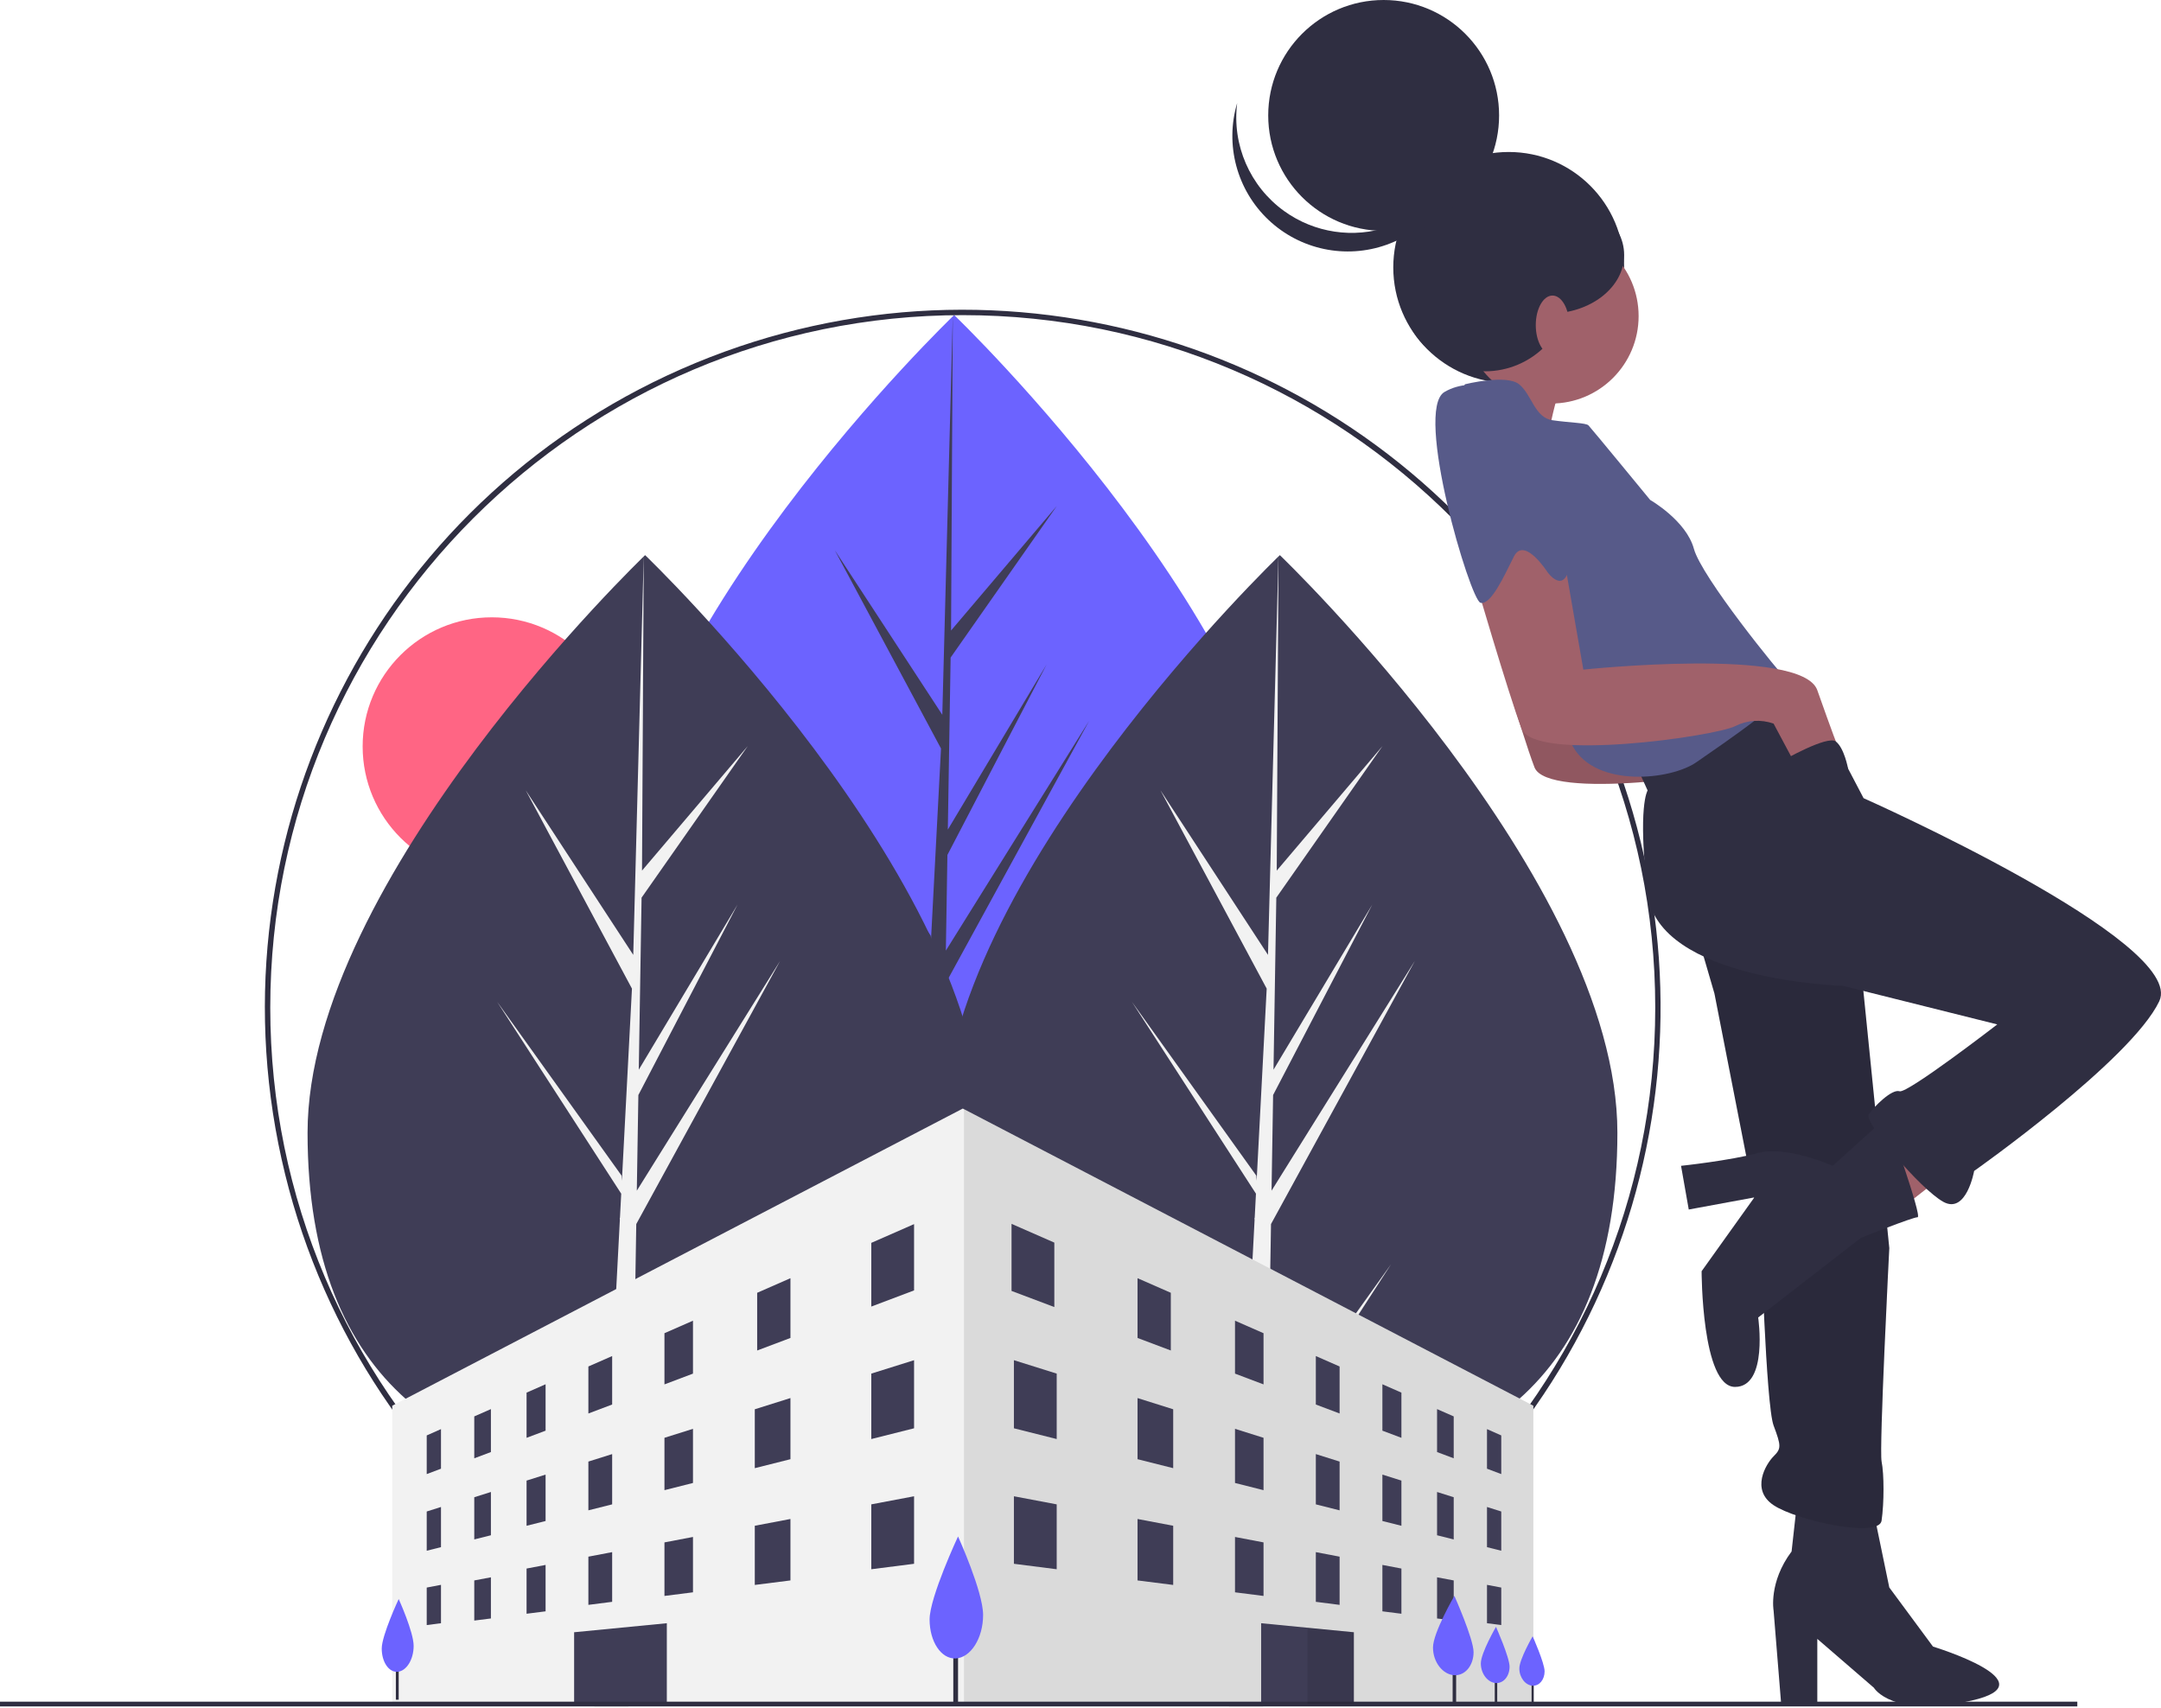
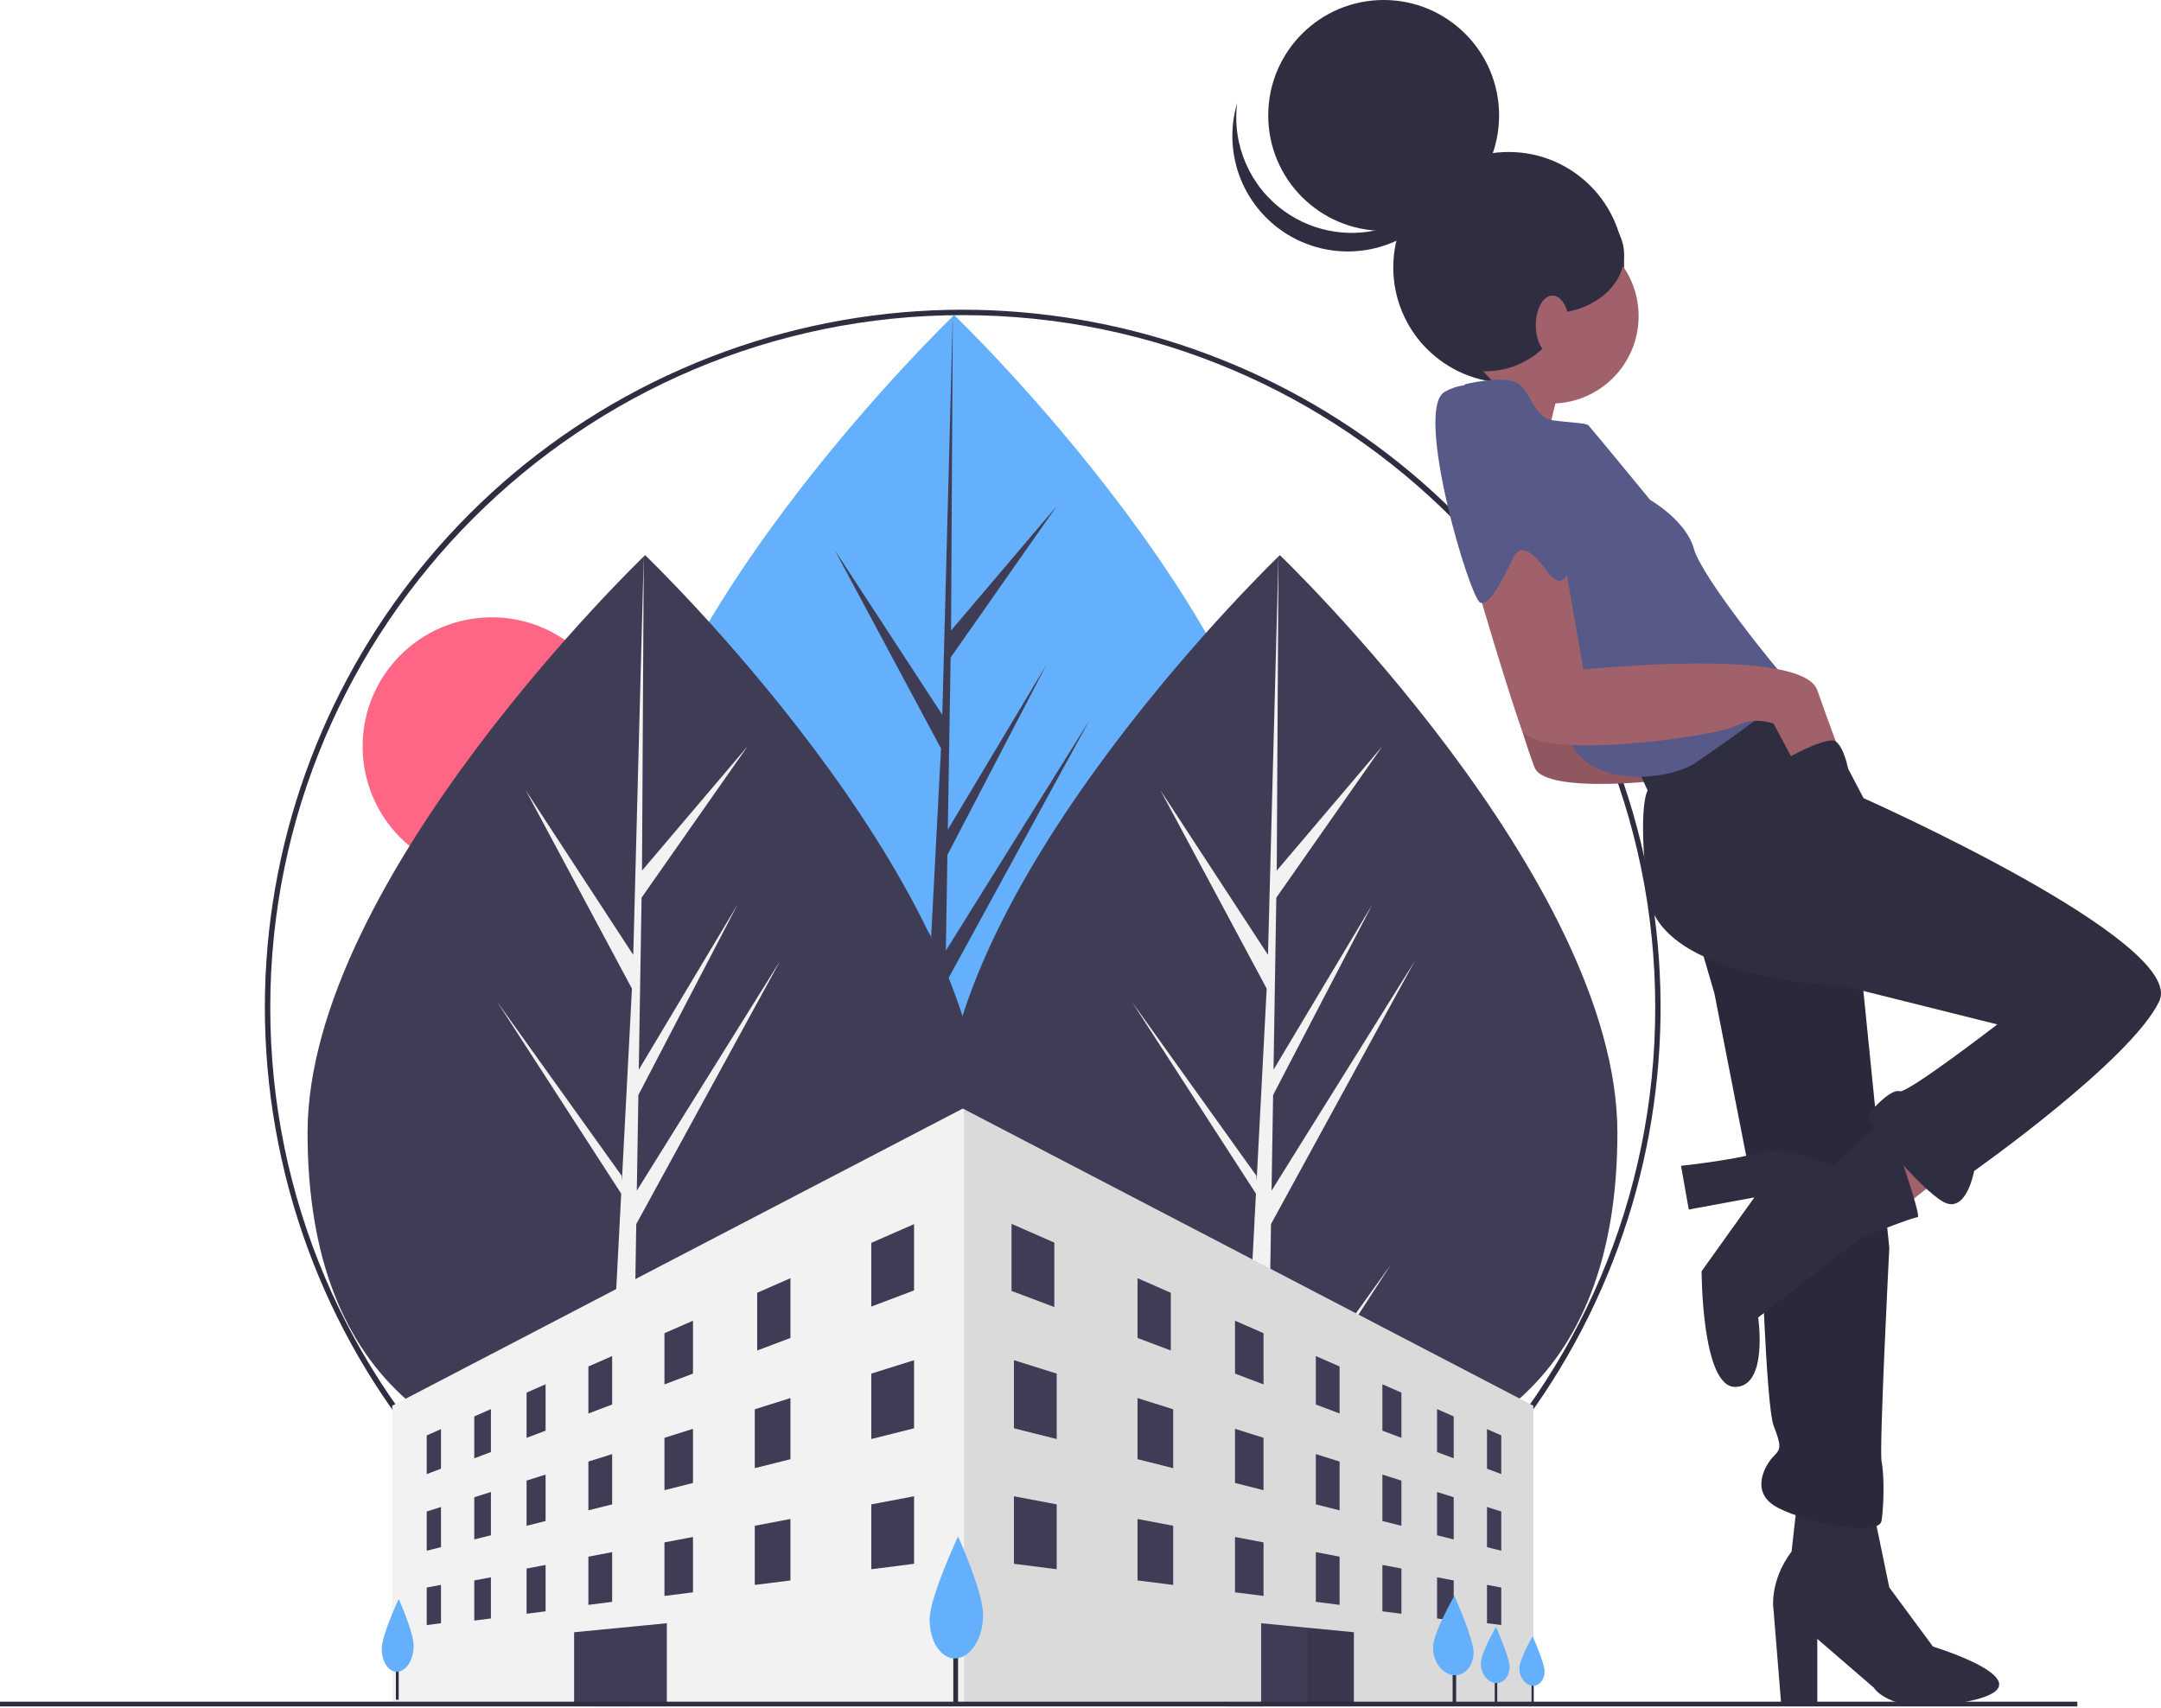
<svg xmlns="http://www.w3.org/2000/svg" data-name="Layer 1" width="921.176" height="727.902" viewBox="0 0 921.176 727.902">
  <circle cx="209.629" cy="318.196" r="55.042" fill="#ff6584" />
-   <path d="M690.032,466.567c0,108.364-64.421,146.201-143.888,146.201S402.255,574.931,402.255,466.567,546.144,220.346,546.144,220.346,690.032,358.202,690.032,466.567Z" transform="translate(-139.4121 -86.04886)" fill="#6c63ff" />
+   <path d="M690.032,466.567c0,108.364-64.421,146.201-143.888,146.201S402.255,574.931,402.255,466.567,546.144,220.346,546.144,220.346,690.032,358.202,690.032,466.567Z" transform="translate(-139.4121 -86.04886)" fill="#64b0fd" />
  <polygon points="401.49 510.143 402.963 419.451 464.292 307.253 403.194 405.225 403.857 364.446 446.124 283.272 404.032 353.655 404.032 353.655 405.224 280.313 450.485 215.688 405.411 268.78 406.155 134.297 401.477 312.328 401.862 304.984 355.844 234.547 401.124 319.082 396.836 400.993 396.708 398.819 343.659 324.694 396.548 406.499 396.011 416.743 395.915 416.897 395.959 417.738 385.081 625.552 399.615 625.552 401.359 518.212 454.118 436.607 401.49 510.143" fill="#3f3d56" />
  <path d="M828.864,568.917c0,108.364-64.421,146.201-143.888,146.201S541.088,677.282,541.088,568.917,684.976,322.696,684.976,322.696,828.864,460.553,828.864,568.917Z" transform="translate(-139.4121 -86.04886)" fill="#3f3d56" />
  <polygon points="540.322 612.493 541.796 521.802 603.124 409.604 542.027 507.575 542.689 466.797 584.957 385.623 542.864 456.005 542.864 456.006 544.056 382.663 589.317 318.039 544.243 371.131 544.988 236.647 540.309 414.679 540.694 407.335 494.676 336.898 539.956 421.433 535.668 503.343 535.54 501.169 482.491 427.045 535.38 508.85 534.844 519.094 534.747 519.248 534.791 520.089 523.913 727.902 538.447 727.902 540.191 620.562 592.95 538.958 540.322 612.493" fill="#f2f2f2" />
  <path d="M558.293,568.917c0,108.364-64.421,146.201-143.888,146.201S270.517,677.282,270.517,568.917,414.405,322.696,414.405,322.696,558.293,460.553,558.293,568.917Z" transform="translate(-139.4121 -86.04886)" fill="#3f3d56" />
  <polygon points="269.751 612.493 271.225 521.802 332.554 409.604 271.456 507.575 272.118 466.797 314.386 385.623 272.294 456.005 272.294 456.006 273.485 382.663 318.746 318.039 273.672 371.131 274.417 236.647 269.739 414.679 270.123 407.335 224.106 336.898 269.385 421.433 265.097 503.343 264.97 501.169 211.92 427.045 264.809 508.85 264.273 519.094 264.177 519.248 264.221 520.089 253.342 727.902 267.876 727.902 269.62 620.562 322.38 538.958 269.751 612.493" fill="#f2f2f2" />
  <path d="M549.807,813.035a297.461,297.461,0,1,1,210.336-87.124A295.513,295.513,0,0,1,549.807,813.035Zm0-592.65c-162.768,0-295.189,132.421-295.189,295.189S387.039,810.765,549.807,810.765,844.996,678.343,844.996,515.575,712.574,220.386,549.807,220.386Z" transform="translate(-139.4121 -86.04886)" fill="#2f2e41" />
  <polygon points="653.626 599.234 653.626 725.905 167.207 725.905 167.207 599.234 410.416 472.562 410.923 472.825 653.626 599.234" fill="#f2f2f2" />
  <polygon points="653.626 599.234 653.626 725.905 410.923 725.905 410.923 472.825 653.626 599.234" opacity="0.1" />
  <polygon points="389.642 550.085 371.402 556.972 371.402 529.818 389.642 521.823 389.642 550.085" fill="#3f3d56" />
  <polygon points="187.981 626.088 181.901 628.387 181.901 611.901 187.981 609.213 187.981 626.088" fill="#3f3d56" />
  <polygon points="209.262 618.994 202.168 621.653 202.168 603.794 209.262 600.68 209.262 618.994" fill="#3f3d56" />
  <polygon points="232.569 609.874 224.462 612.923 224.462 593.66 232.569 590.092 232.569 609.874" fill="#3f3d56" />
  <polygon points="260.944 598.727 250.81 602.552 250.81 582.513 260.944 578.067 260.944 598.727" fill="#3f3d56" />
  <polygon points="295.398 585.553 283.238 590.149 283.238 568.326 295.398 562.992 295.398 585.553" fill="#3f3d56" />
  <polygon points="336.947 570.352 322.76 575.697 322.76 551.098 336.947 544.879 336.947 570.352" fill="#3f3d56" />
  <polygon points="187.981 659.529 181.901 661.058 181.901 644.329 187.981 642.406 187.981 659.529" fill="#3f3d56" />
  <polygon points="209.262 654.463 202.168 656.239 202.168 638.249 209.262 636.013 209.262 654.463" fill="#3f3d56" />
  <polygon points="232.569 648.382 224.462 650.419 224.462 631.155 232.569 628.598 232.569 648.382" fill="#3f3d56" />
  <polygon points="260.944 641.289 250.81 643.834 250.81 623.048 260.944 619.859 260.944 641.289" fill="#3f3d56" />
  <polygon points="295.398 632.168 283.238 635.237 283.238 612.914 295.398 609.089 295.398 632.168" fill="#3f3d56" />
  <polygon points="336.947 622.035 321.746 625.858 321.746 600.754 336.947 595.971 336.947 622.035" fill="#3f3d56" />
  <polygon points="389.642 608.861 371.402 613.446 371.402 585.553 389.642 579.831 389.642 608.861" fill="#3f3d56" />
  <polygon points="389.642 666.623 371.402 668.945 371.402 641.289 389.642 637.839 389.642 666.623" fill="#3f3d56" />
  <polygon points="187.981 691.957 181.901 692.739 181.901 676.757 187.981 675.598 187.981 691.957" fill="#3f3d56" />
  <polygon points="209.262 689.931 202.168 690.825 202.168 673.717 209.262 672.386 209.262 689.931" fill="#3f3d56" />
  <polygon points="232.569 686.89 224.462 687.916 224.462 668.65 232.569 667.105 232.569 686.89" fill="#3f3d56" />
  <polygon points="260.944 682.837 250.81 684.132 250.81 663.583 260.944 661.65 260.944 682.837" fill="#3f3d56" />
  <polygon points="295.398 678.783 283.238 680.326 283.238 657.503 295.398 655.187 295.398 678.783" fill="#3f3d56" />
  <polygon points="336.947 673.717 321.746 675.638 321.746 650.409 336.947 647.524 336.947 673.717" fill="#3f3d56" />
  <polygon points="633.865 626.088 639.946 628.387 639.946 611.901 633.865 609.213 633.865 626.088" fill="#3f3d56" />
  <polygon points="612.584 618.994 619.678 621.653 619.678 603.794 612.584 600.68 612.584 618.994" fill="#3f3d56" />
  <polygon points="589.277 609.874 597.384 612.923 597.384 593.66 589.277 590.092 589.277 609.874" fill="#3f3d56" />
  <polygon points="560.902 598.727 571.036 602.552 571.036 582.513 560.902 578.067 560.902 598.727" fill="#3f3d56" />
  <polygon points="526.448 585.553 538.608 590.149 538.608 568.326 526.448 562.992 526.448 585.553" fill="#3f3d56" />
  <polygon points="484.899 570.352 499.087 575.697 499.087 551.098 484.899 544.879 484.899 570.352" fill="#3f3d56" />
  <polygon points="633.865 659.529 639.946 661.058 639.946 644.329 633.865 642.406 633.865 659.529" fill="#3f3d56" />
  <polygon points="612.584 654.463 619.678 656.239 619.678 638.249 612.584 636.013 612.584 654.463" fill="#3f3d56" />
  <polygon points="589.277 648.382 597.384 650.419 597.384 631.155 589.277 628.598 589.277 648.382" fill="#3f3d56" />
  <polygon points="560.902 641.289 571.036 643.834 571.036 623.048 560.902 619.859 560.902 641.289" fill="#3f3d56" />
  <polygon points="526.448 632.168 538.608 635.237 538.608 612.914 526.448 609.089 526.448 632.168" fill="#3f3d56" />
  <polygon points="484.899 622.035 500.1 625.858 500.1 600.754 484.899 595.971 484.899 622.035" fill="#3f3d56" />
  <polygon points="432.204 608.861 450.445 613.446 450.445 585.553 432.204 579.831 432.204 608.861" fill="#3f3d56" />
  <polygon points="432.204 666.623 450.445 668.945 450.445 641.289 432.204 637.839 432.204 666.623" fill="#3f3d56" />
  <polygon points="633.865 691.957 639.946 692.739 639.946 676.757 633.865 675.598 633.865 691.957" fill="#3f3d56" />
  <polygon points="612.584 689.931 619.678 690.825 619.678 673.717 612.584 672.386 612.584 689.931" fill="#3f3d56" />
  <polygon points="589.277 686.89 597.384 687.916 597.384 668.65 589.277 667.105 589.277 686.89" fill="#3f3d56" />
  <polygon points="560.902 682.837 571.036 684.132 571.036 663.583 560.902 661.65 560.902 682.837" fill="#3f3d56" />
  <polygon points="526.448 678.783 538.608 680.326 538.608 657.503 526.448 655.187 526.448 678.783" fill="#3f3d56" />
  <polygon points="484.899 673.717 500.1 675.638 500.1 650.409 484.899 647.524 484.899 673.717" fill="#3f3d56" />
  <polygon points="449.431 557.179 431.191 550.3 431.191 521.711 449.431 529.709 449.431 557.179" fill="#3f3d56" />
  <rect x="619.22" y="703.349" width="1.487" height="23.789" fill="#2f2e41" />
  <rect x="637.171" y="709.825" width="1.054" height="16.857" fill="#2f2e41" />
  <rect x="652.866" y="711.883" width="0.926" height="14.815" fill="#2f2e41" />
  <polygon points="577.116 695.808 577.116 726.412 557.356 726.382 537.595 726.351 537.595 691.957 557.356 693.883 577.116 695.808" fill="#3f3d56" />
  <polygon points="244.73 726.412 284.251 726.349 284.251 691.957 244.73 695.804 244.73 726.412" fill="#3f3d56" />
  <rect y="725.399" width="885.5" height="2.027" fill="#2f2e41" />
  <polygon points="577.116 695.808 577.116 726.412 557.356 726.382 557.356 693.883 577.116 695.808" opacity="0.1" />
  <rect x="406.363" y="698.544" width="2.027" height="28.374" fill="#2f2e41" />
-   <path d="M558.484,774.491c0,9.943-5.311,18.24-11.696,18.525-6.207.277-11.114-7.163-11.114-16.612s12.127-35.387,12.127-35.387S558.484,764.549,558.484,774.491Z" transform="translate(-139.4121 -86.04886)" fill="#6c63ff" />
+   <path d="M558.484,774.491c0,9.943-5.311,18.24-11.696,18.525-6.207.277-11.114-7.163-11.114-16.612s12.127-35.387,12.127-35.387S558.484,764.549,558.484,774.491Z" transform="translate(-139.4121 -86.04886)" fill="#64b0fd" />
  <rect x="168.746" y="707.638" width="1.209" height="16.925" fill="#2f2e41" />
-   <path d="M315.739,787.661c0,5.931-3.168,10.88-6.976,11.05-3.702.165-6.629-4.273-6.629-9.908s7.234-21.107,7.234-21.107S315.739,781.731,315.739,787.661Z" transform="translate(-139.4121 -86.04886)" fill="#6c63ff" />
-   <path d="M767.554,790.337c0,5.64-3.555,10.046-8.178,9.829-4.909-.23-9.117-5.525-9.117-11.814s9.117-22,9.117-22S767.554,784.696,767.554,790.337Z" transform="translate(-139.4121 -86.04886)" fill="#6c63ff" />
-   <path d="M782.904,796.539c0,3.997-2.519,7.119-5.795,6.965-3.478-.163-6.46-3.915-6.46-8.371s6.46-15.589,6.46-15.589S782.904,792.542,782.904,796.539Z" transform="translate(-139.4121 -86.04886)" fill="#6c63ff" />
-   <path d="M797.834,798.517c0,3.513-2.214,6.256-5.093,6.121-3.057-.143-5.678-3.441-5.678-7.357s5.678-13.701,5.678-13.701S797.834,795.004,797.834,798.517Z" transform="translate(-139.4121 -86.04886)" fill="#6c63ff" />
+   <path d="M315.739,787.661c0,5.931-3.168,10.88-6.976,11.05-3.702.165-6.629-4.273-6.629-9.908s7.234-21.107,7.234-21.107S315.739,781.731,315.739,787.661Z" transform="translate(-139.4121 -86.04886)" fill="#64b0fd" />
+   <path d="M767.554,790.337c0,5.64-3.555,10.046-8.178,9.829-4.909-.23-9.117-5.525-9.117-11.814s9.117-22,9.117-22S767.554,784.696,767.554,790.337Z" transform="translate(-139.4121 -86.04886)" fill="#64b0fd" />
+   <path d="M782.904,796.539c0,3.997-2.519,7.119-5.795,6.965-3.478-.163-6.46-3.915-6.46-8.371s6.46-15.589,6.46-15.589S782.904,792.542,782.904,796.539Z" transform="translate(-139.4121 -86.04886)" fill="#64b0fd" />
+   <path d="M797.834,798.517c0,3.513-2.214,6.256-5.093,6.121-3.057-.143-5.678-3.441-5.678-7.357s5.678-13.701,5.678-13.701S797.834,795.004,797.834,798.517Z" transform="translate(-139.4121 -86.04886)" fill="#64b0fd" />
  <path d="M805.03,249.3s-9.864,29.591-4.384,36.167-32.879-19.727-32.879-19.727l20.823-24.111Z" transform="translate(-139.4121 -86.04886)" fill="#a0616a" />
  <circle cx="643.124" cy="113.996" r="49.207" fill="#2f2e41" />
  <polygon points="834.397 496.424 809.19 516.152 794.942 493.136 820.149 475.601 834.397 496.424" fill="#a0616a" />
  <path d="M938.19,730.977l6.576,31.783,18.631,25.207s50.414,15.344,16.439,23.015-41.647-5.48-41.647-5.48L914.079,784.679V813.174H898.735l-3.288-40.551s-2.192-12.056,7.672-25.207l2.192-19.727Z" transform="translate(-139.4121 -86.04886)" fill="#2f2e41" />
  <path d="M811.058,337.525l8.768,50.414s93.157-9.864,99.733,8.768,8.768,24.111,8.768,24.111l-18.631,6.576-8.768-16.439a20.816,20.816,0,0,0-16.439,1.096c-8.768,4.384-85.485,15.344-90.965,1.096s-20.823-66.854-20.823-66.854l23.015-18.631Z" transform="translate(-139.4121 -86.04886)" fill="#a0616a" />
  <path d="M811.058,337.525l8.768,50.414s93.157-9.864,99.733,8.768,8.768,24.111,8.768,24.111l-18.631,6.576-8.768-16.439a20.816,20.816,0,0,0-16.439,1.096c-8.768,4.384-85.485,15.344-90.965,1.096s-20.823-66.854-20.823-66.854l23.015-18.631Z" transform="translate(-139.4121 -86.04886)" opacity="0.1" />
  <path d="M862.568,483.288l7.672,26.303,19.727,100.829s2.192,74.526,5.48,83.293,3.288,9.864,0,13.152-9.864,14.248,0,20.823,44.935,14.248,46.031,6.576,1.096-19.727,0-25.207,3.288-90.965,3.288-90.965L931.614,487.672l-44.935-20.823Z" transform="translate(-139.4121 -86.04886)" fill="#2f2e41" />
  <path d="M862.568,483.288l7.672,26.303,19.727,100.829s2.192,74.526,5.48,83.293,3.288,9.864,0,13.152-9.864,14.248,0,20.823,44.935,14.248,46.031,6.576,1.096-19.727,0-25.207,3.288-90.965,3.288-90.965L931.614,487.672l-44.935-20.823Z" transform="translate(-139.4121 -86.04886)" opacity="0.1" />
  <path d="M909.695,380.268l24.111,46.031s138.092,61.374,126.036,86.581-78.91,72.334-78.91,72.334-3.288,18.631-13.152,13.152-33.975-33.975-31.783-37.263,9.864-10.96,13.152-9.864,41.647-28.495,41.647-28.495l-65.758-16.439s-78.91-2.192-83.293-39.455,0-43.839,0-43.839l-5.48-12.056L881.2,383.555Z" transform="translate(-139.4121 -86.04886)" fill="#2f2e41" />
  <path d="M943.67,562.198l-23.015,20.823s-19.727-8.768-31.783-5.48-32.879,5.48-32.879,5.48l3.288,18.631,27.962-5.159-22.482,31.462s0,49.318,14.248,49.318,9.864-29.591,9.864-29.591l43.839-33.975s21.919-8.768,24.111-8.768S943.67,562.198,943.67,562.198Z" transform="translate(-139.4121 -86.04886)" fill="#2f2e41" />
  <circle cx="661.234" cy="134.756" r="37.263" fill="#a0616a" />
  <path d="M763.931,249.848s17.535-4.384,23.015,0,6.576,14.248,14.248,15.344,14.248,1.096,15.344,2.192,26.303,31.783,26.303,31.783,15.344,8.768,18.631,20.823,36.167,52.606,40.551,56.99-28.495,26.303-39.455,33.975-42.743,10.96-52.606-6.576S746.396,272.863,763.931,249.848Z" transform="translate(-139.4121 -86.04886)" fill="#575a89" />
  <path d="M805.578,321.085l8.768,50.414s93.157-9.864,99.733,8.768,8.768,24.111,8.768,24.111L904.215,410.955l-8.768-16.439a20.816,20.816,0,0,0-16.439,1.096c-8.768,4.384-85.485,15.344-90.965,1.096s-20.823-66.854-20.823-66.854l23.015-18.631Z" transform="translate(-139.4121 -86.04886)" fill="#a0616a" />
  <path d="M784.634,254.459s26.424,55.667,24.232,71.011-9.864,4.384-9.864,4.384-9.864-15.344-14.248-6.576-9.864,20.823-14.248,19.727-28.495-82.197-15.344-89.869S784.634,254.459,784.634,254.459Z" transform="translate(-139.4121 -86.04886)" fill="#575a89" />
  <circle cx="589.817" cy="49.207" r="49.207" fill="#2f2e41" />
  <path d="M686.785,176.002a49.209,49.209,0,0,0,75.988-25.838,49.21,49.21,0,1,1-95.989-20.179A49.191,49.191,0,0,0,686.785,176.002Z" transform="translate(-139.4121 -86.04886)" fill="#2f2e41" />
  <circle cx="633.002" cy="122.197" r="36.085" fill="#2f2e41" />
  <ellipse cx="660.347" cy="108.665" rx="31.984" ry="25.013" fill="#2f2e41" />
  <ellipse cx="661.782" cy="138.591" rx="7.124" ry="12.604" fill="#a0616a" />
  <path d="M898.981,410.476s19.402-11.131,23.003-8.34,5.202,11.525,5.202,11.525l-22.424,8.801-6.576-12.056Z" transform="translate(-139.4121 -86.04886)" fill="#2f2e41" />
</svg>
